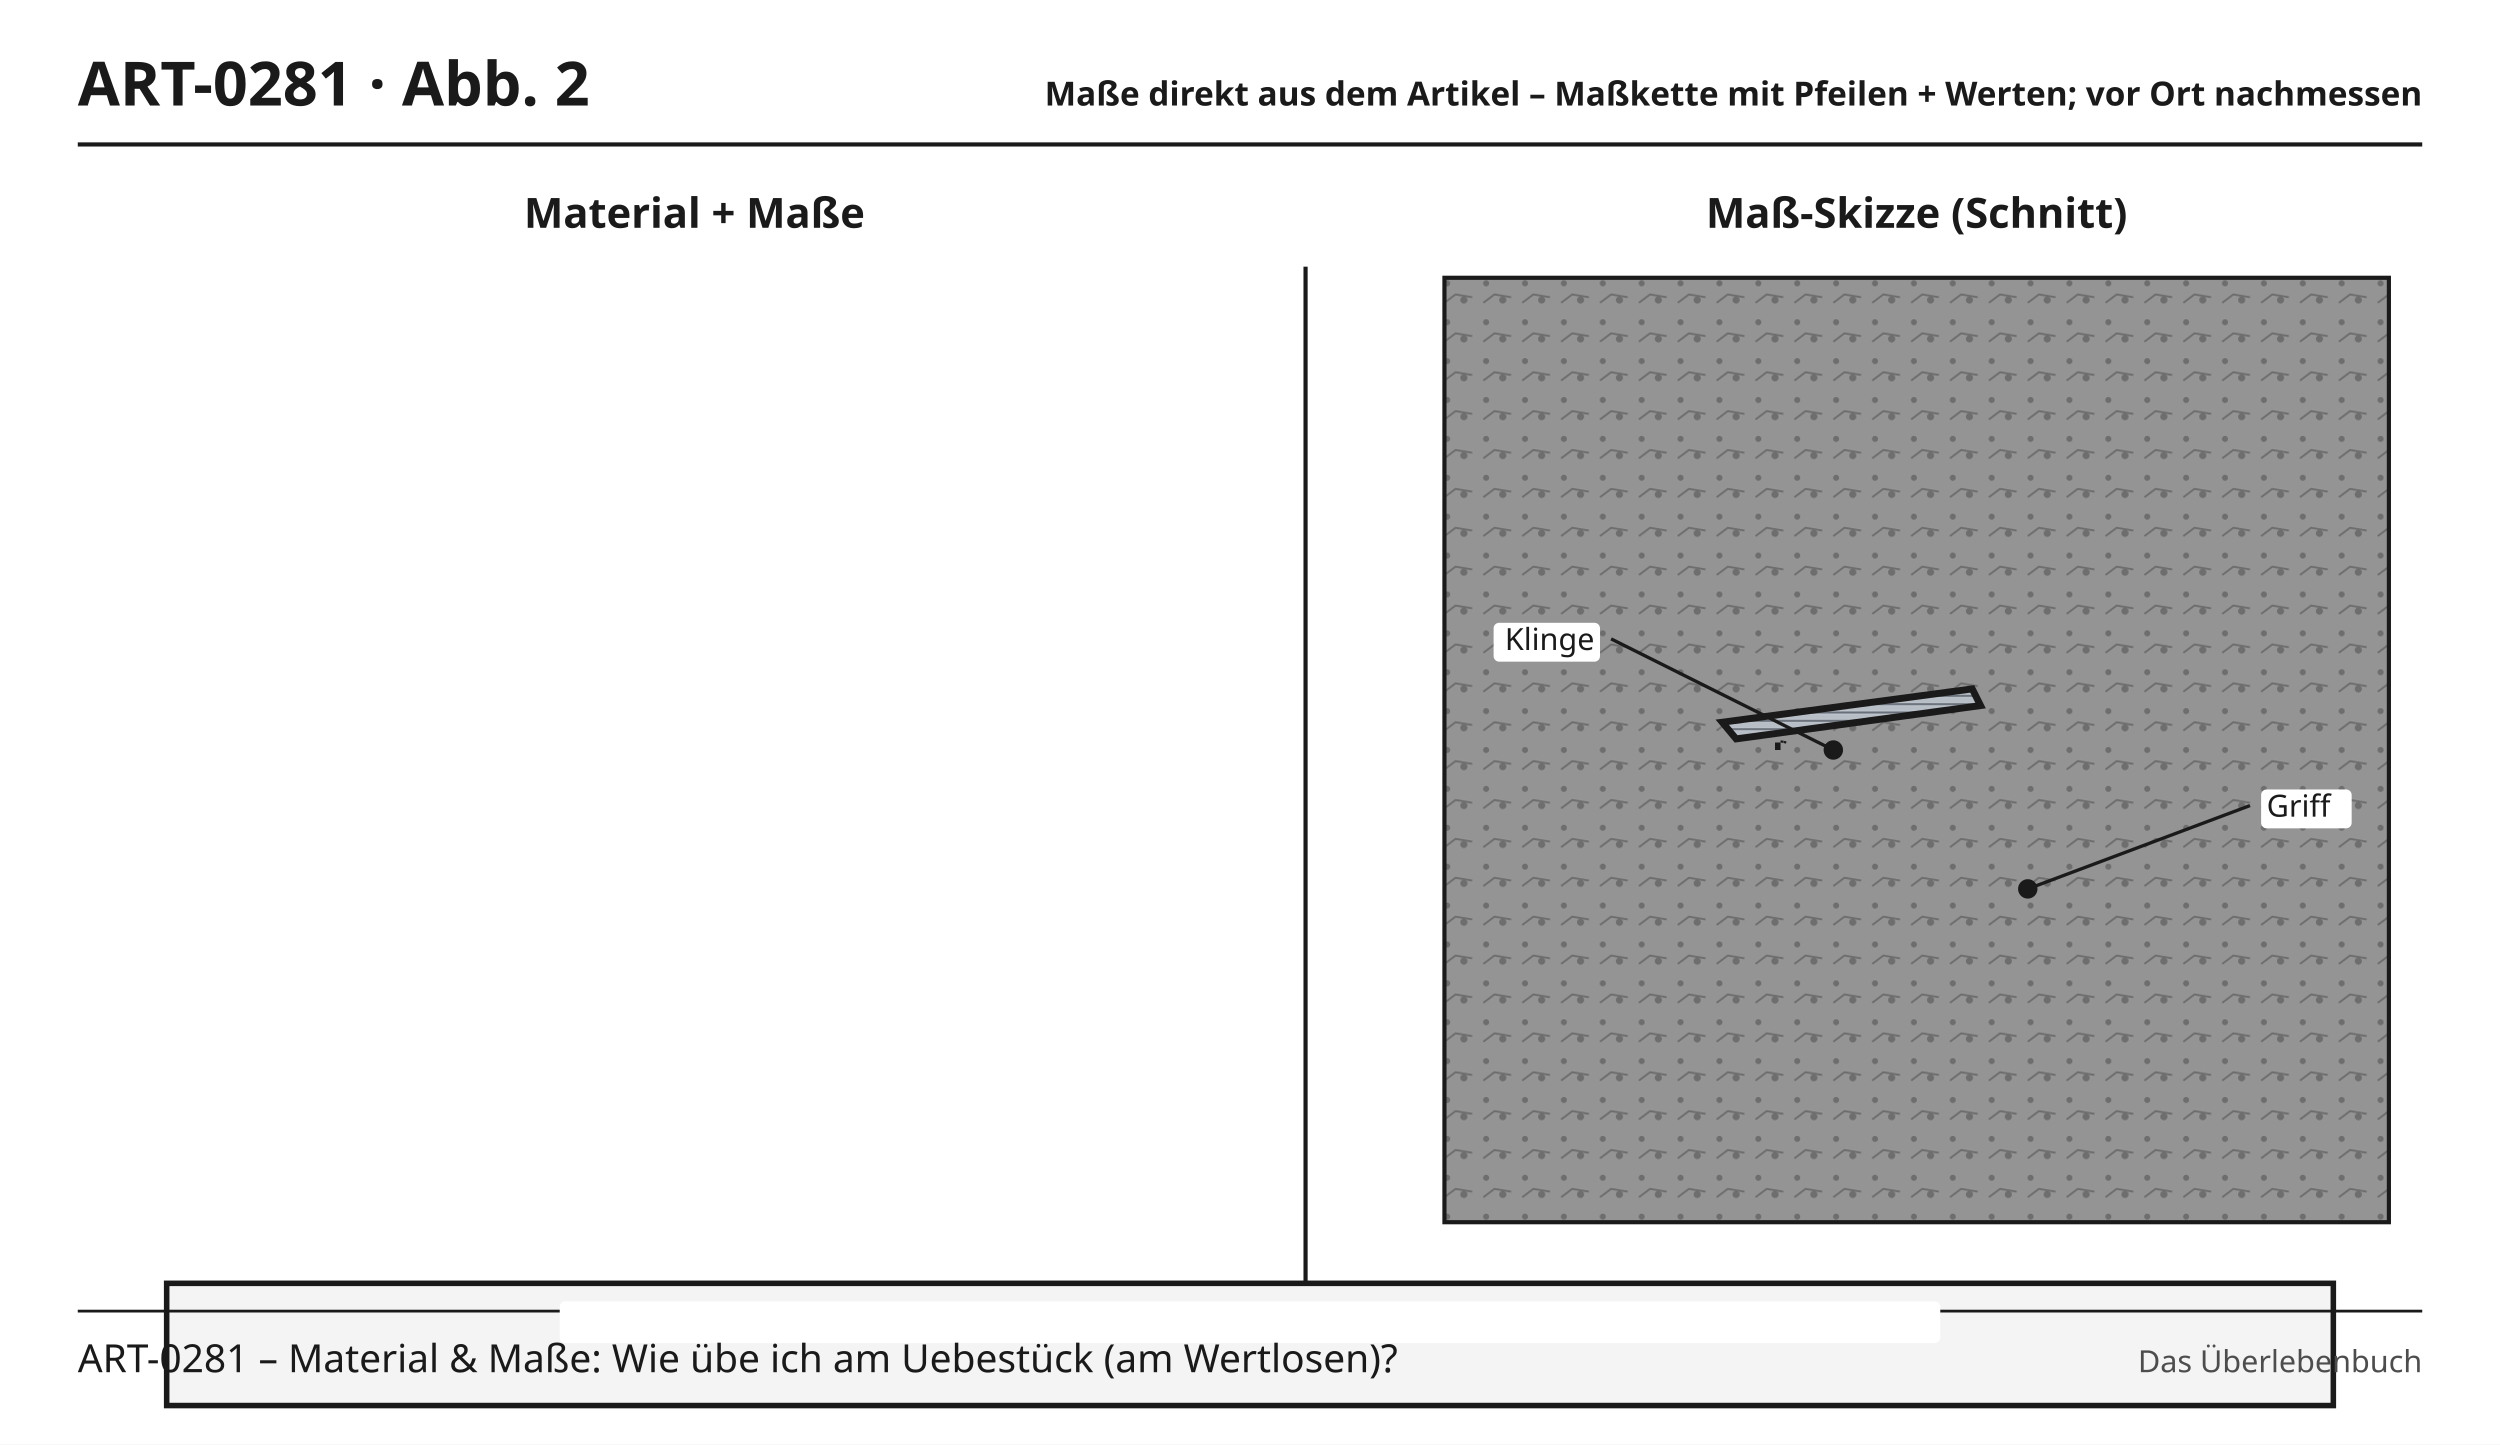
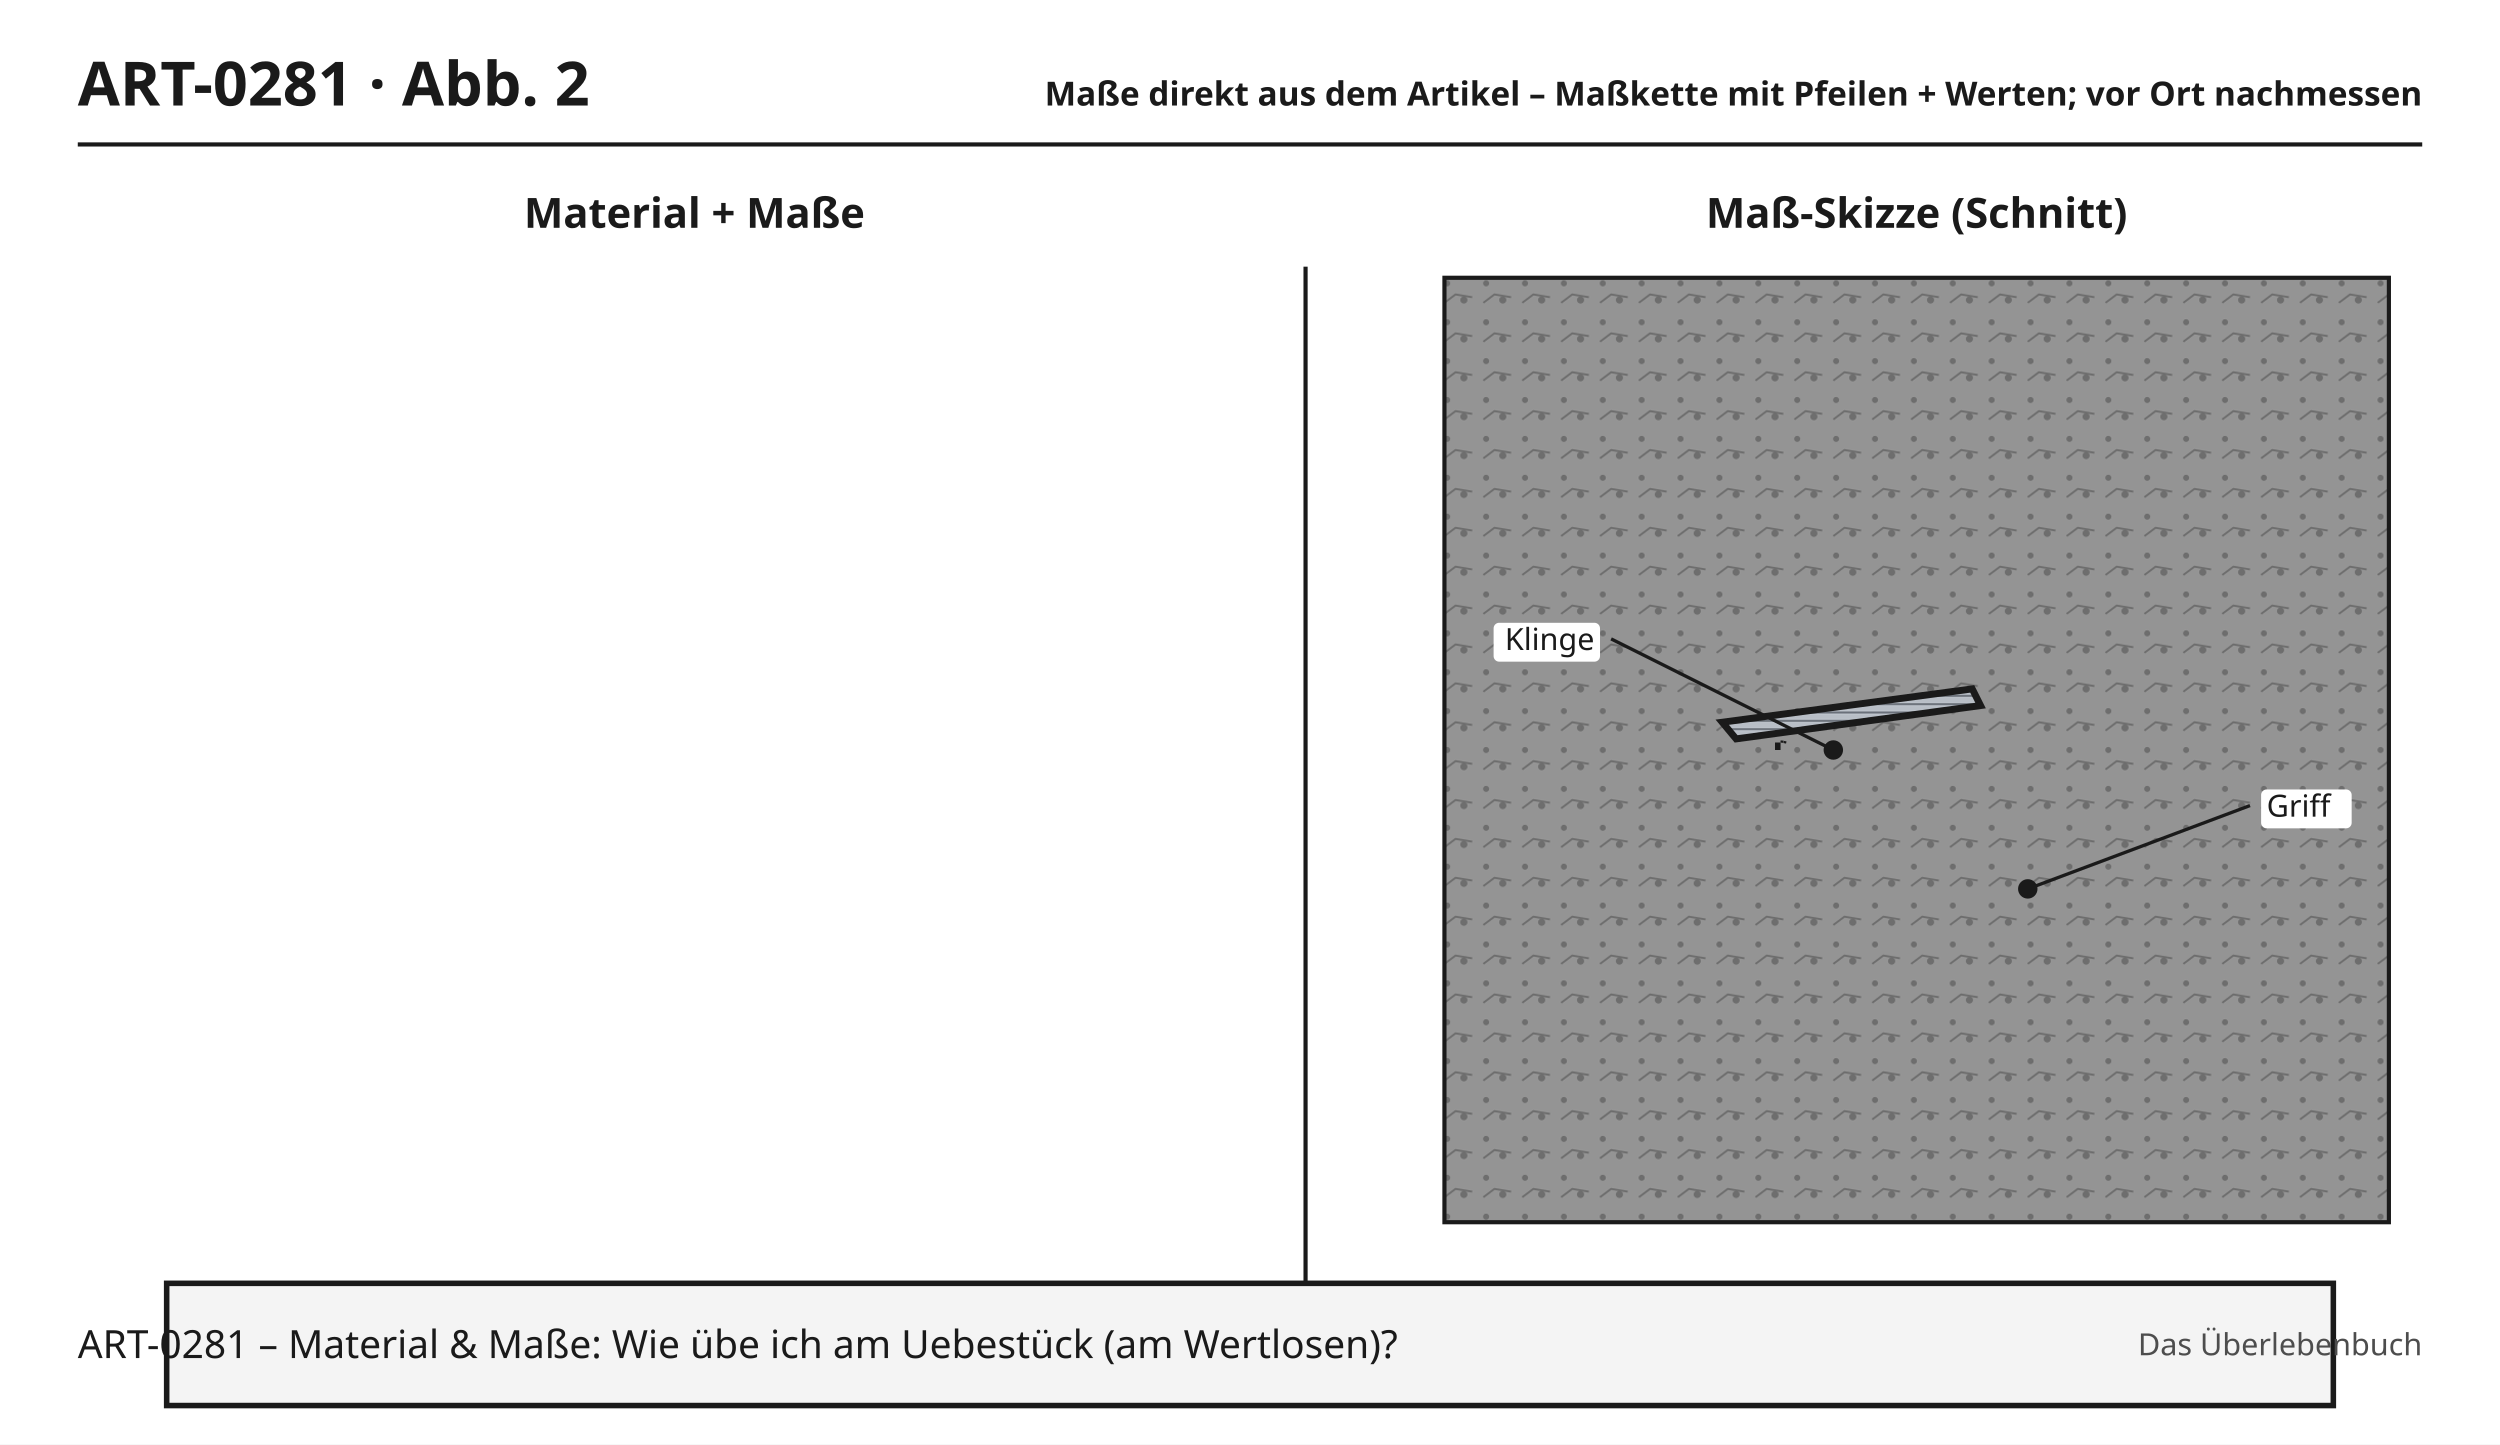
<svg xmlns="http://www.w3.org/2000/svg" viewBox="0 0 900 520" role="img" aria-label="ART-0281 · Abb. 2 – ART-0281 – Material &amp; Maße: Wie übe ich am Uebestück (am Wertlosen)?">
  <defs>
    <marker id="ah" markerWidth="10" markerHeight="8" refX="9" refY="4" orient="auto">
      <path d="M0 0 L10 4 L0 8 z" fill="#1a1a1a" />
    </marker>
    <marker id="ahs" markerWidth="10" markerHeight="8" refX="1" refY="4" orient="auto">
      <path d="M10 0 L0 4 L10 8 z" fill="#1a1a1a" />
    </marker>
    <pattern id="hatch" width="8" height="8" patternTransform="rotate(45)" patternUnits="userSpaceOnUse">
      <line x1="0" y1="0" x2="0" y2="8" stroke="#6e6e6e" stroke-width="1.6" />
    </pattern>
    <pattern id="cross" width="8" height="8" patternUnits="userSpaceOnUse">
      <path d="M0 0 L8 8 M8 0 L0 8" stroke="#8a8a8a" stroke-width="1" />
    </pattern>
    <pattern id="dots" width="7" height="7" patternUnits="userSpaceOnUse">
      <circle cx="2" cy="2" r="1.4" fill="#6e6e6e" />
    </pattern>
    <pattern id="wtr" width="24" height="12" patternUnits="userSpaceOnUse">
      <rect width="24" height="12" fill="#6b97bd" />
      <path d="M0 8 q 6 -5 12 0 t 12 0" fill="none" stroke="#3f6f96" stroke-width="1.4" />
    </pattern>
    <pattern id="wood" width="26" height="10" patternUnits="userSpaceOnUse">
      <rect width="26" height="10" fill="#c19a6b" />
      <path d="M0 3 q 6 -2 13 0 t 13 0 M0 7 q 7 2 13 0 t 13 0" fill="none" stroke="#7a5a3a" stroke-width="0.9" />
    </pattern>
    <pattern id="grass" width="12" height="12" patternUnits="userSpaceOnUse">
      <rect width="12" height="12" fill="#b5d1a0" />
      <path d="M2 12 L4 4 M6 12 L7 2 M10 12 L9 6" stroke="#6e6e6e" stroke-width="0.9" />
    </pattern>
    <pattern id="fabric" width="6" height="6" patternUnits="userSpaceOnUse">
      <rect width="6" height="6" fill="#e2e2e2" />
      <path d="M0 0 L6 6 M6 0 L0 6" stroke="#8a8a8a" stroke-width="0.7" />
    </pattern>
    <pattern id="metal" width="20" height="6" patternUnits="userSpaceOnUse">
      <rect width="20" height="6" fill="#b8bec6" />
      <path d="M0 1.5 h20 M0 4.5 h20" stroke="#6e747e" stroke-width="0.7" />
    </pattern>
    <pattern id="stone" width="14" height="14" patternUnits="userSpaceOnUse">
      <rect width="14" height="14" fill="#949494" />
      <circle cx="3" cy="4" r="1.1" fill="#6e6e6e" />
      <circle cx="9" cy="10" r="1.3" fill="#6e6e6e" />
      <path d="M2 11 L6 8 L12 9" stroke="#6e6e6e" stroke-width="0.7" fill="none" />
    </pattern>
  </defs>
  <rect x="0" y="0" width="900" height="520" fill="#ffffff" />
  <line x1="28" y1="52" x2="872" y2="52" stroke="#1a1a1a" stroke-width="1.5" />
  <line x1="470" y1="96" x2="470" y2="470" stroke="#1a1a1a" stroke-width="1.5" />
  <rect x="520" y="100" width="340" height="340" fill="url(#stone)" stroke="#1a1a1a" stroke-width="1.5" />
  <path d="M620 260 L710 248 L713 254 L625 266 Z" fill="url(#metal)" stroke="#1a1a1a" stroke-width="2.5" />
  <path d="M640 270 L640 267.3 q 0 -1.2s 0.99 -1.2s L640.99 265.86 q 0.81 -0.9s 1.17 0 L642.16 266.04 q 0.9 -0.6s 1.08 0.36 L643.24 266.76 q 0.9 -0.3s 0.9 0.72 L643.96 268.56 q 0.72 0.72 0 1.08 L642.88 270 Z" fill="#f4f4f4" stroke="#1a1a1a" stroke-width="2" />
  <line x1="640.99" y1="266.94" x2="642.07" y2="267.03" stroke="#1a1a1a" stroke-width="0.8" />
  <line x1="642.16" y1="267.12" x2="643.06" y2="267.3" stroke="#1a1a1a" stroke-width="0.8" />
  <circle cx="660" cy="270" r="3.5" fill="#1a1a1a" stroke="none" />
  <line x1="660" y1="270" x2="580" y2="230" stroke="#1a1a1a" stroke-width="1.2" />
  <circle cx="730" cy="320" r="3.5" fill="#1a1a1a" stroke="none" />
  <line x1="730" y1="320" x2="810" y2="290" stroke="#1a1a1a" stroke-width="1.2" />
  <rect x="60" y="462" width="780" height="44" fill="#f4f4f4" stroke="#1a1a1a" stroke-width="2" />
-   <line x1="28" y1="472" x2="872" y2="472" stroke="#1a1a1a" stroke-width="1" />
  <rect x="26.0" y="20.0" width="198.5" height="25.0" fill="#ffffff" rx="2" data-halo="1" />
  <text x="28" y="38" font-family="sans-serif" font-size="22" text-anchor="start" font-weight="bold" fill="#1a1a1a">ART-0281 · Abb. 2</text>
  <rect x="189.5" y="69.2" width="121.0" height="18.0" fill="#ffffff" rx="2" data-halo="1" />
  <text x="250" y="82" font-family="sans-serif" font-size="15" text-anchor="middle" font-weight="bold" fill="#1a1a1a">Material + Maße</text>
  <text x="690" y="82" font-family="sans-serif" font-size="15" text-anchor="middle" font-weight="bold" fill="#1a1a1a">Maß-Skizze (Schnitt)</text>
  <rect x="537.7" y="224.2" width="38.3" height="14.0" fill="#ffffff" rx="2" data-halo="1" />
  <text x="574" y="234" font-family="sans-serif" font-size="11" text-anchor="end" font-weight="normal" fill="#1a1a1a">Klinge</text>
  <rect x="814.0" y="284.2" width="32.6" height="14.0" fill="#ffffff" rx="2" data-halo="1" />
  <text x="816" y="294" font-family="sans-serif" font-size="11" text-anchor="start" font-weight="normal" fill="#1a1a1a">Griff</text>
-   <rect x="201.5" y="468.5" width="497.0" height="15.0" fill="#ffffff" rx="2" data-halo="1" />
  <text x="872" y="38" font-family="sans-serif" font-size="12" text-anchor="end" font-weight="bold" fill="#1a1a1a">Maße direkt aus dem Artikel – Maßkette mit Pfeilen + Werten; vor Ort nachmessen</text>
-   <text x="28" y="494" font-family="sans-serif" font-size="14" text-anchor="start" font-weight="normal" fill="#1a1a1a">ART-0281 – Material &amp; Maße: Wie übe ich am Uebestück (am Wertlosen)?</text>
-   <text x="872" y="494" font-family="sans-serif" font-size="11" text-anchor="end" font-weight="normal" fill="#4d4d4d">Das Überlebenbuch</text>
+   <text x="28" y="488.9" font-family="sans-serif" font-size="14" text-anchor="start" font-weight="normal" fill="#1a1a1a">ART-0281 – Material &amp; Maße: Wie übe ich am Uebestück (am Wertlosen)?</text>
+   <text x="872" y="487.9" font-family="sans-serif" font-size="11" text-anchor="end" font-weight="normal" fill="#4d4d4d">Das Überlebenbuch</text>
</svg>
